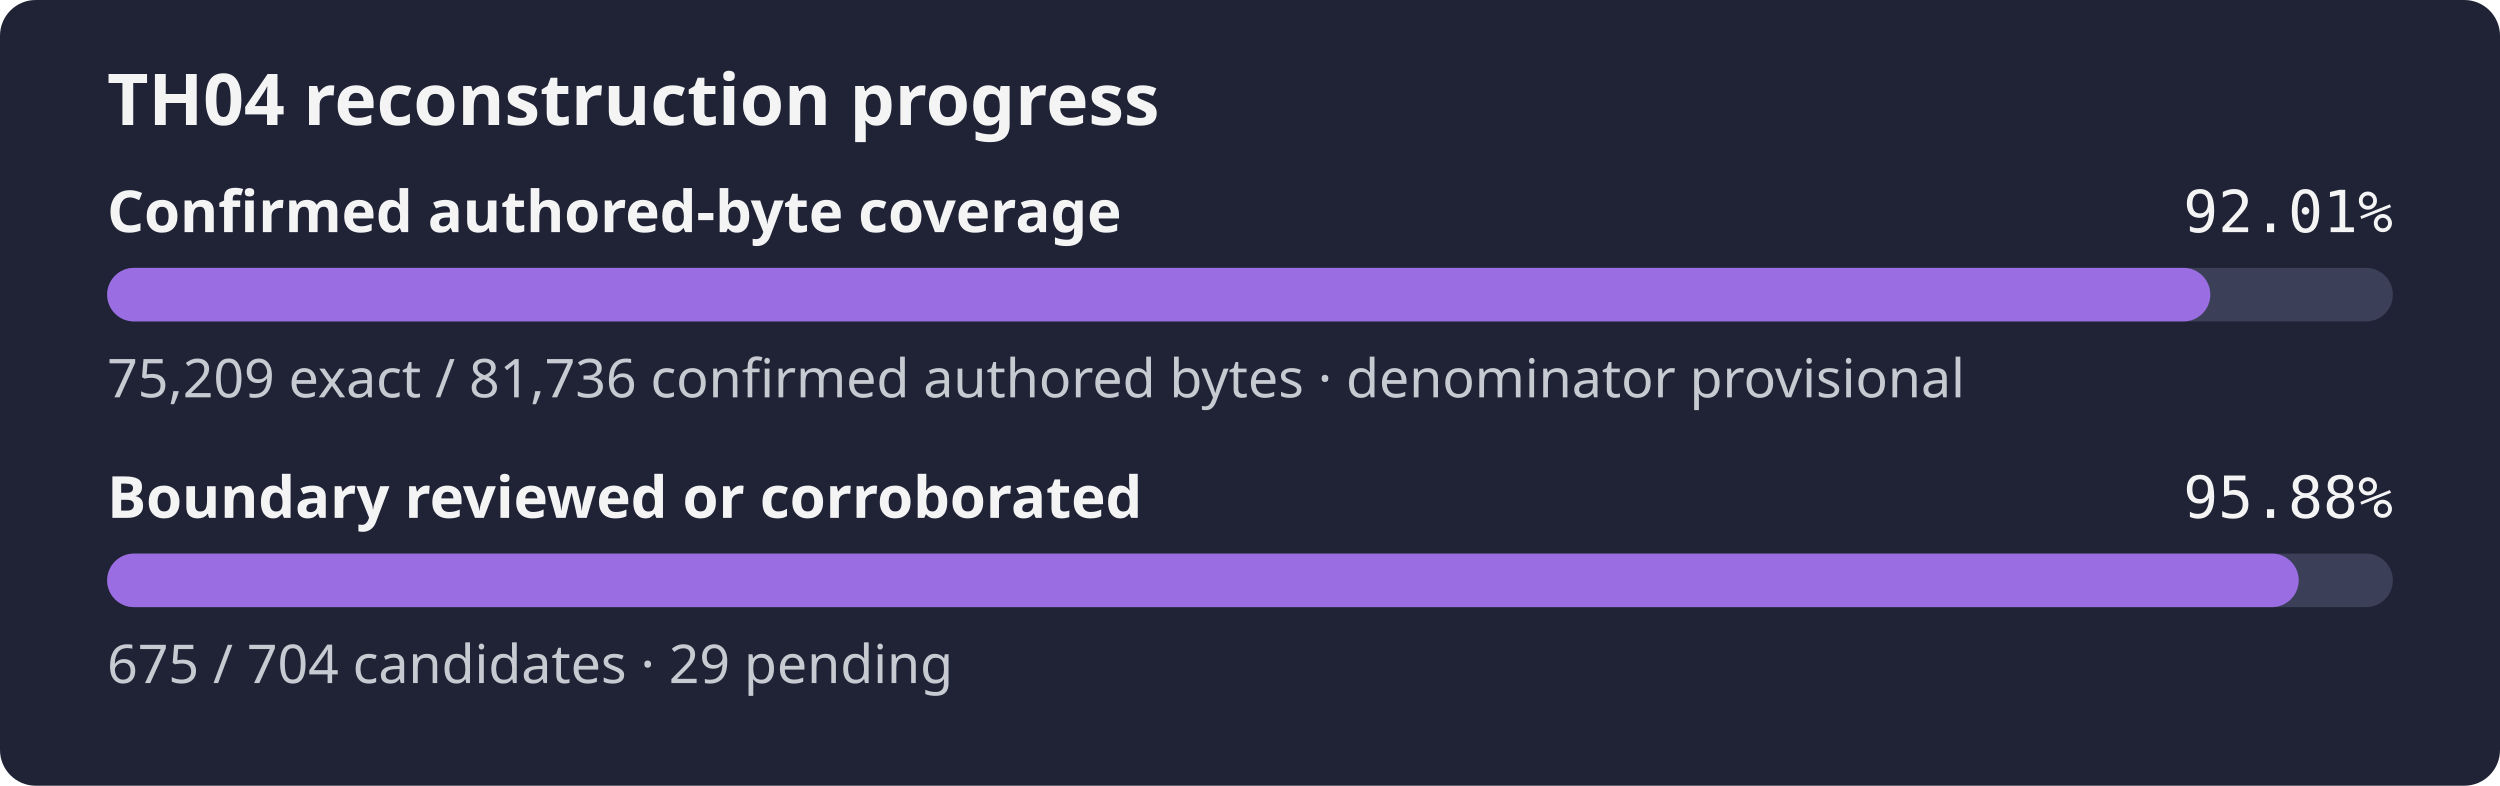
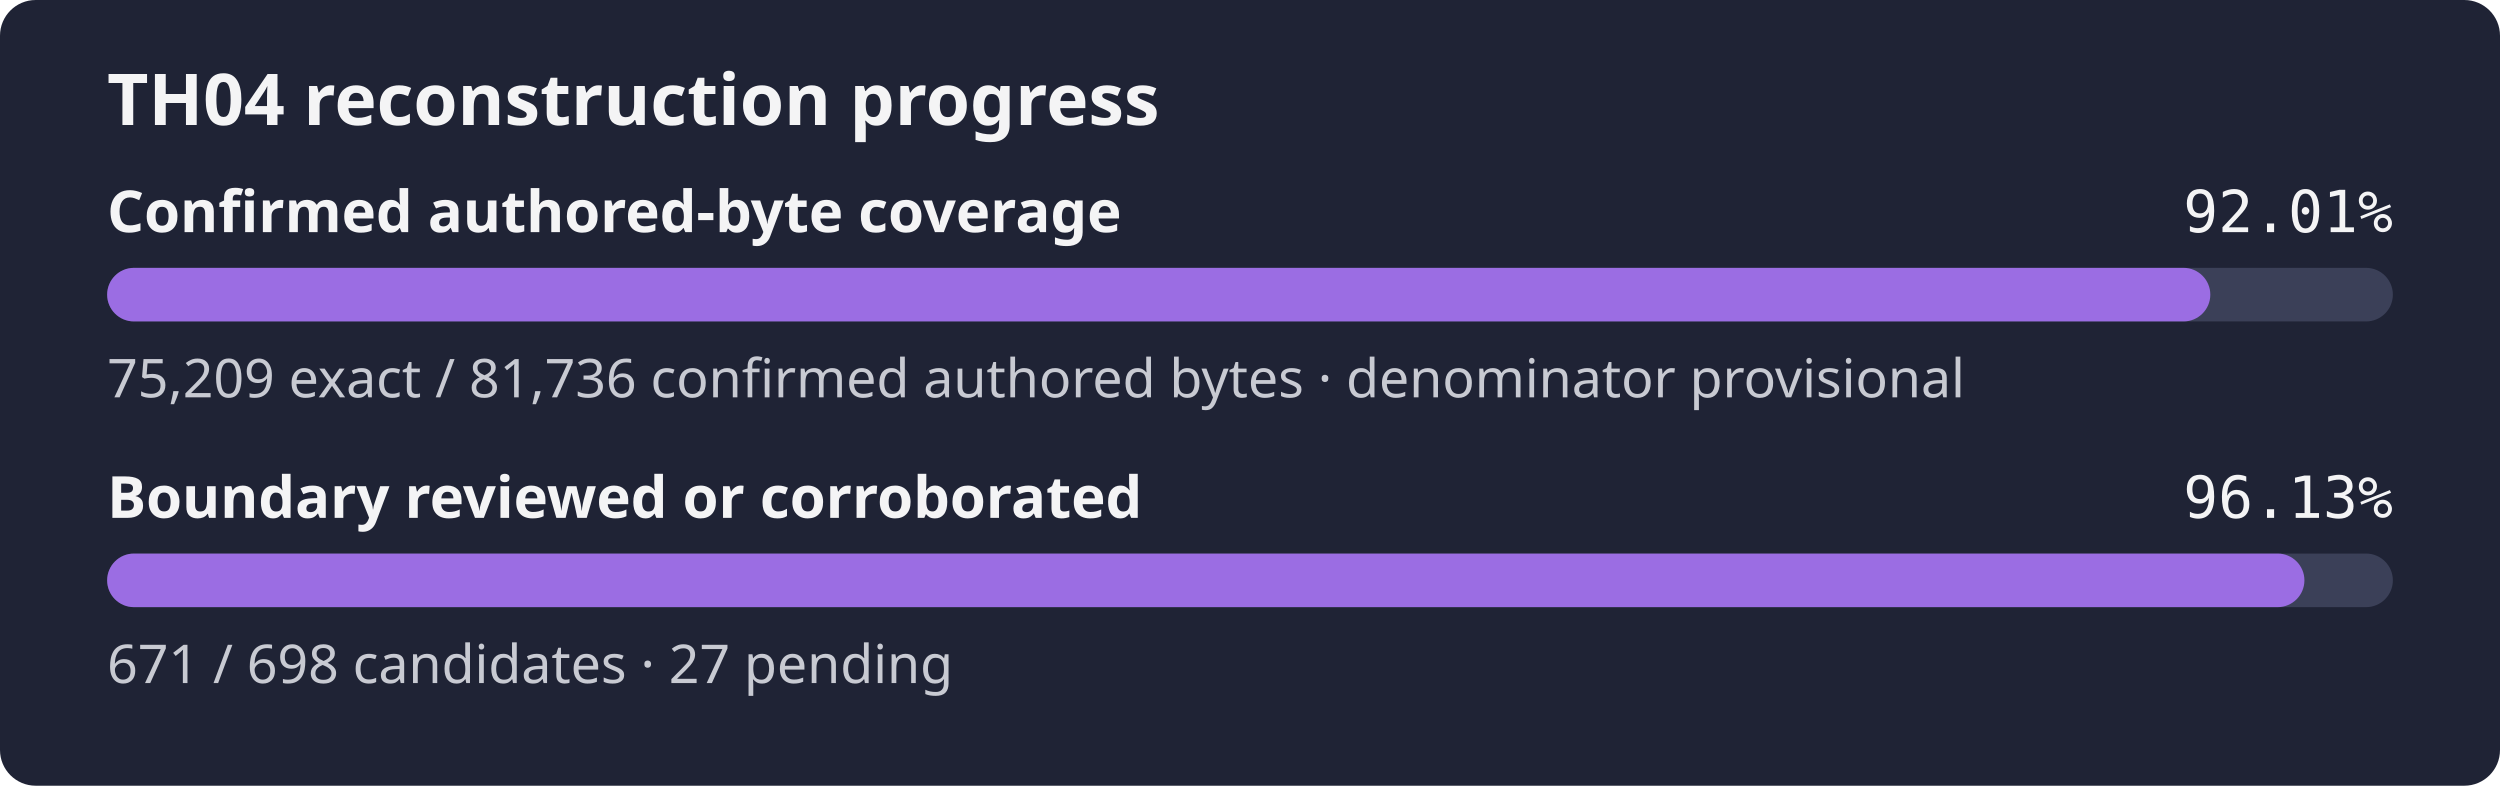
- <svg xmlns="http://www.w3.org/2000/svg" width="560" height="176" role="img" aria-label="TH04 reconstruction progress: 92.01% of the confirmed authored-byte set is exact, boundary reviewed or corroborated 95.88%">
+ <svg xmlns="http://www.w3.org/2000/svg" width="560" height="176" role="img" aria-label="TH04 reconstruction progress: 92.01% of the confirmed authored-byte set is exact, boundary reviewed or corroborated 96.13%">
  <rect width="560" height="176" rx="8" fill="#1f2335" />
  <text x="24" y="28" fill="#f4f4f5" font-family="sans-serif" font-size="16" font-weight="600">TH04 reconstruction progress</text>
  <text x="24" y="52" fill="#f4f4f5" font-family="sans-serif" font-size="13" font-weight="600">Confirmed authored-byte coverage</text>
  <text x="536" y="52" fill="#f4f4f5" text-anchor="end" font-family="monospace" font-size="13">92.01%</text>
  <rect x="24" y="60" width="512" height="12" rx="6" fill="#3b4058" />
  <rect x="24" y="60" width="471.11" height="12" rx="6" fill="#9b6de3" />
  <text x="24" y="89" fill="#c8cad2" font-family="sans-serif" font-size="12">75,209 exact / 81,736 confirmed authored bytes · denominator provisional</text>
  <text x="24" y="116" fill="#f4f4f5" font-family="sans-serif" font-size="13" font-weight="600">Boundary reviewed or corroborated</text>
-   <text x="536" y="116" fill="#f4f4f5" text-anchor="end" font-family="monospace" font-size="13">95.88%</text>
+   <text x="536" y="116" fill="#f4f4f5" text-anchor="end" font-family="monospace" font-size="13">96.13%</text>
  <rect x="24" y="124" width="512" height="12" rx="6" fill="#3b4058" />
-   <rect x="24" y="124" width="490.91" height="12" rx="6" fill="#9b6de3" />
-   <text x="24" y="153" fill="#c8cad2" font-family="sans-serif" font-size="12">675 / 704 candidates · 29 pending</text>
+   <rect x="24" y="124" width="492.19" height="12" rx="6" fill="#9b6de3" />
+   <text x="24" y="153" fill="#c8cad2" font-family="sans-serif" font-size="12">671 / 698 candidates · 27 pending</text>
</svg>
